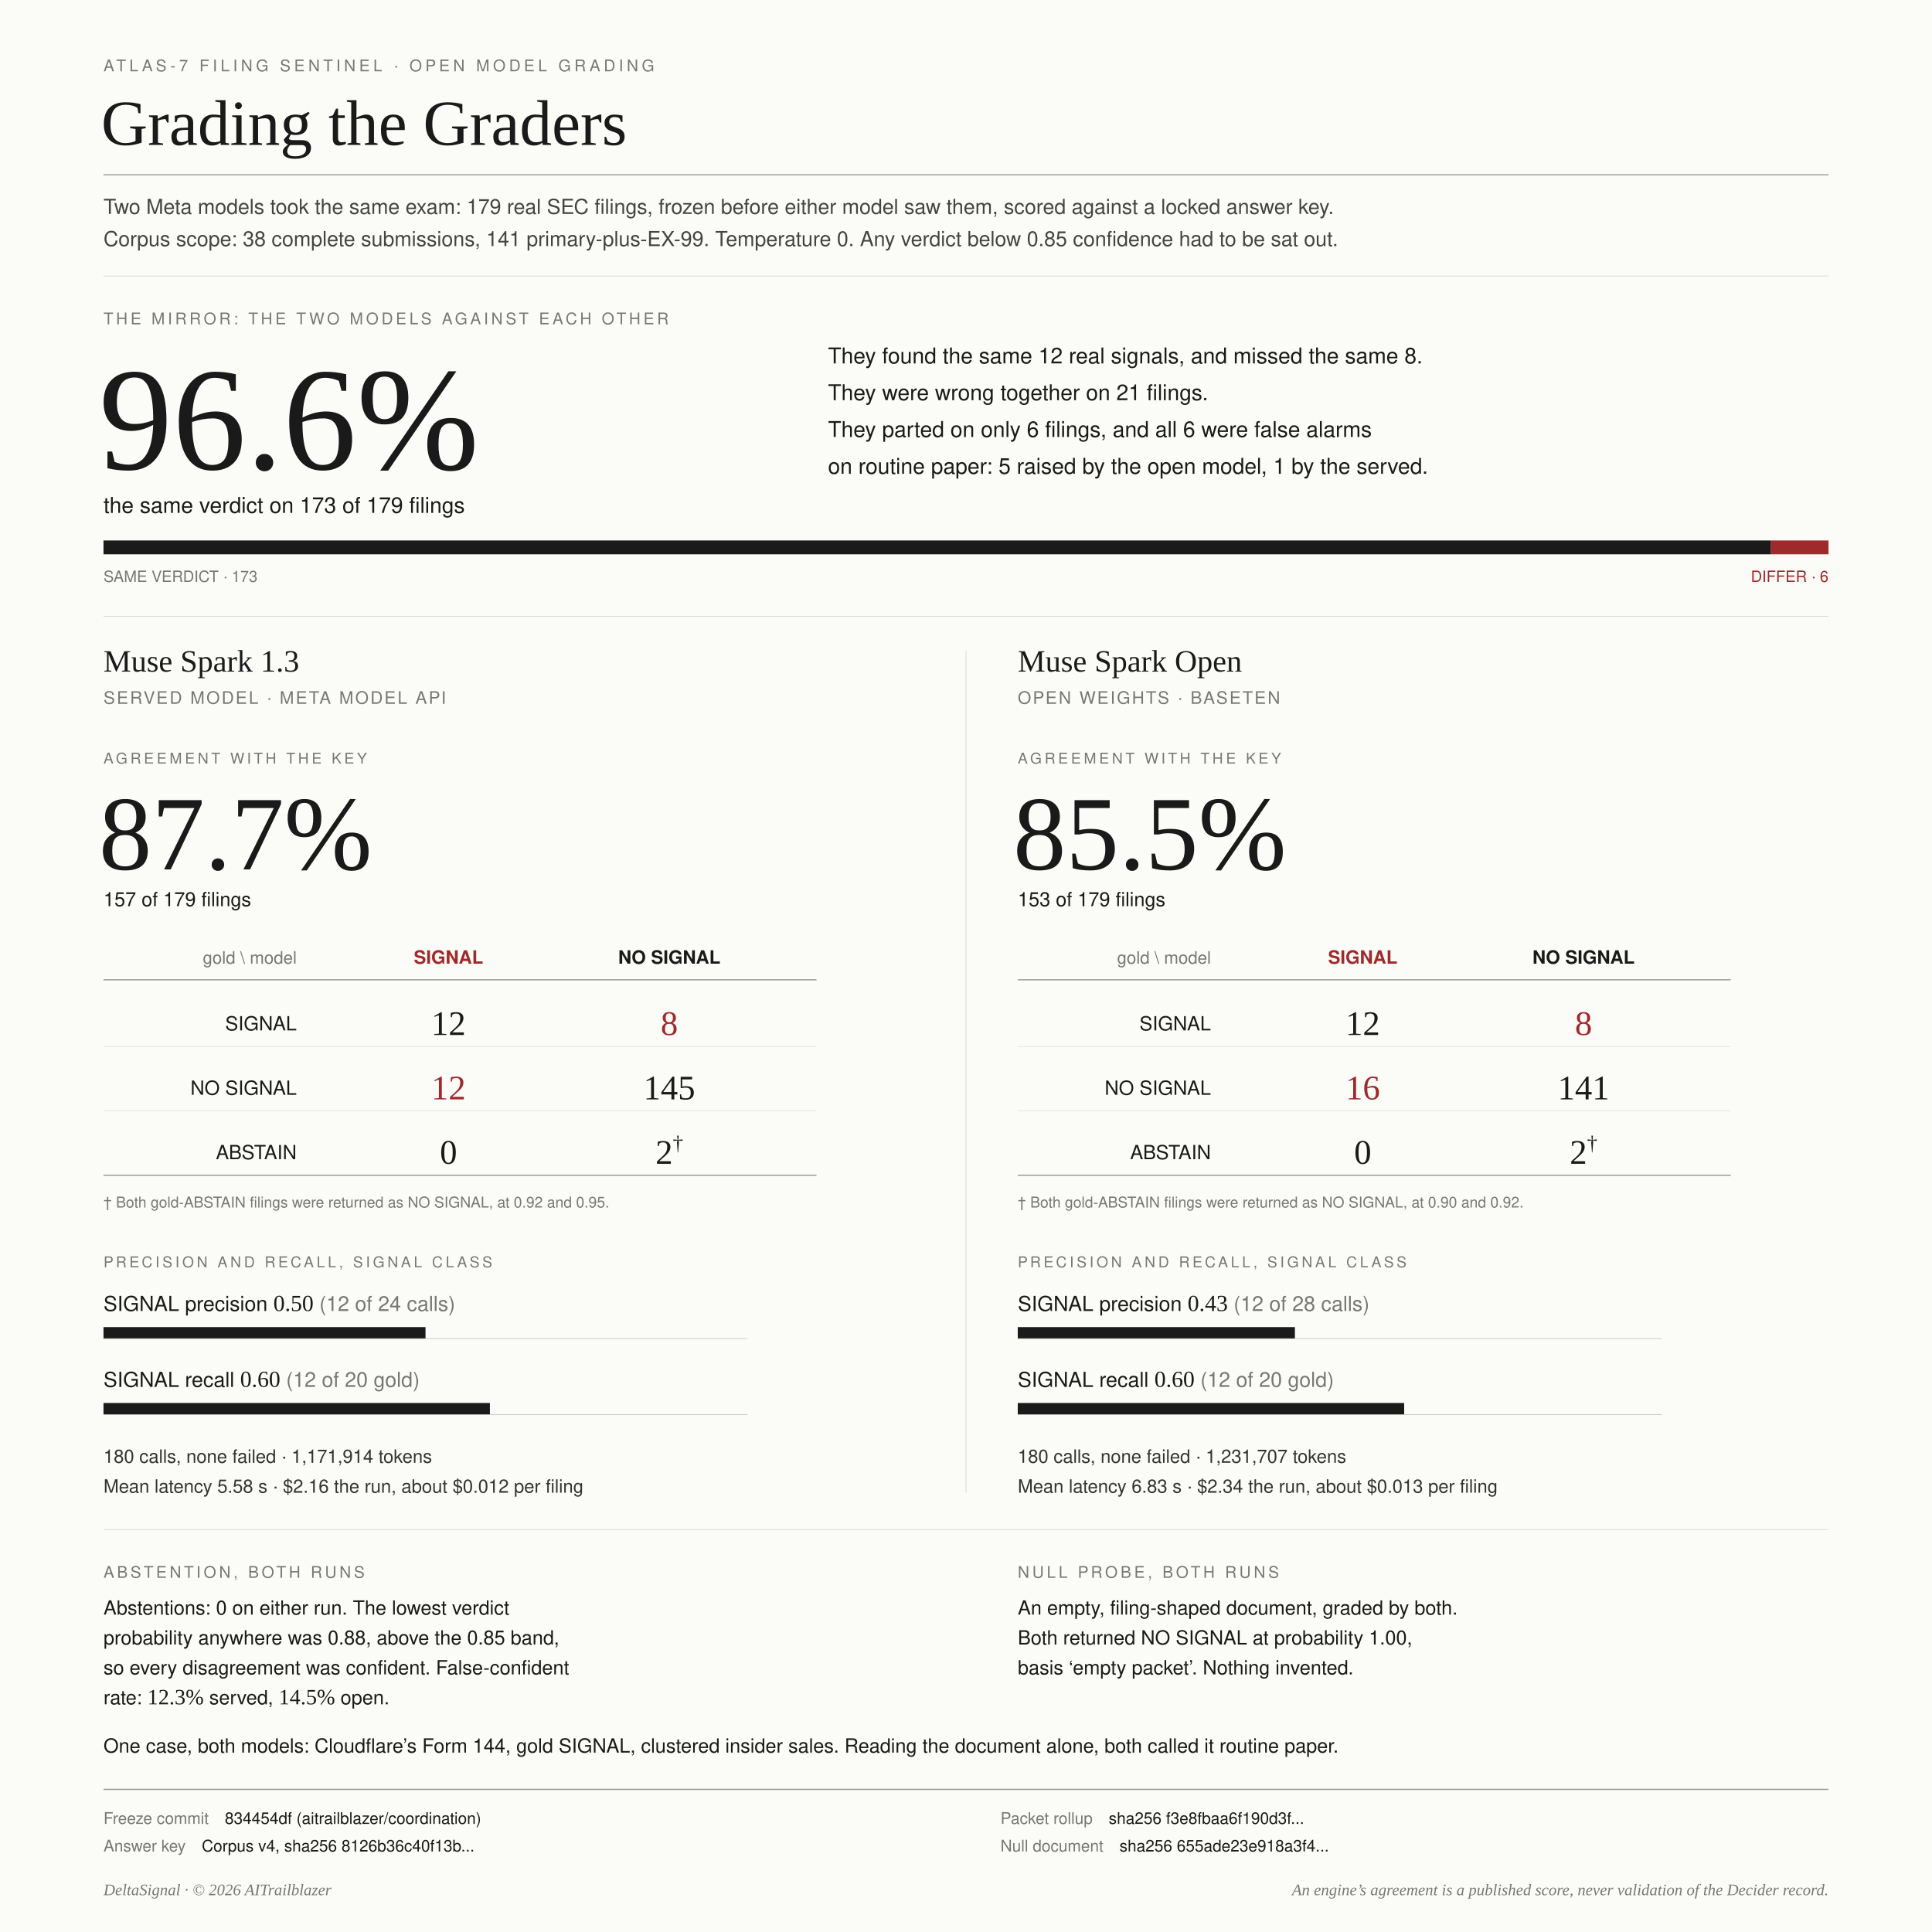
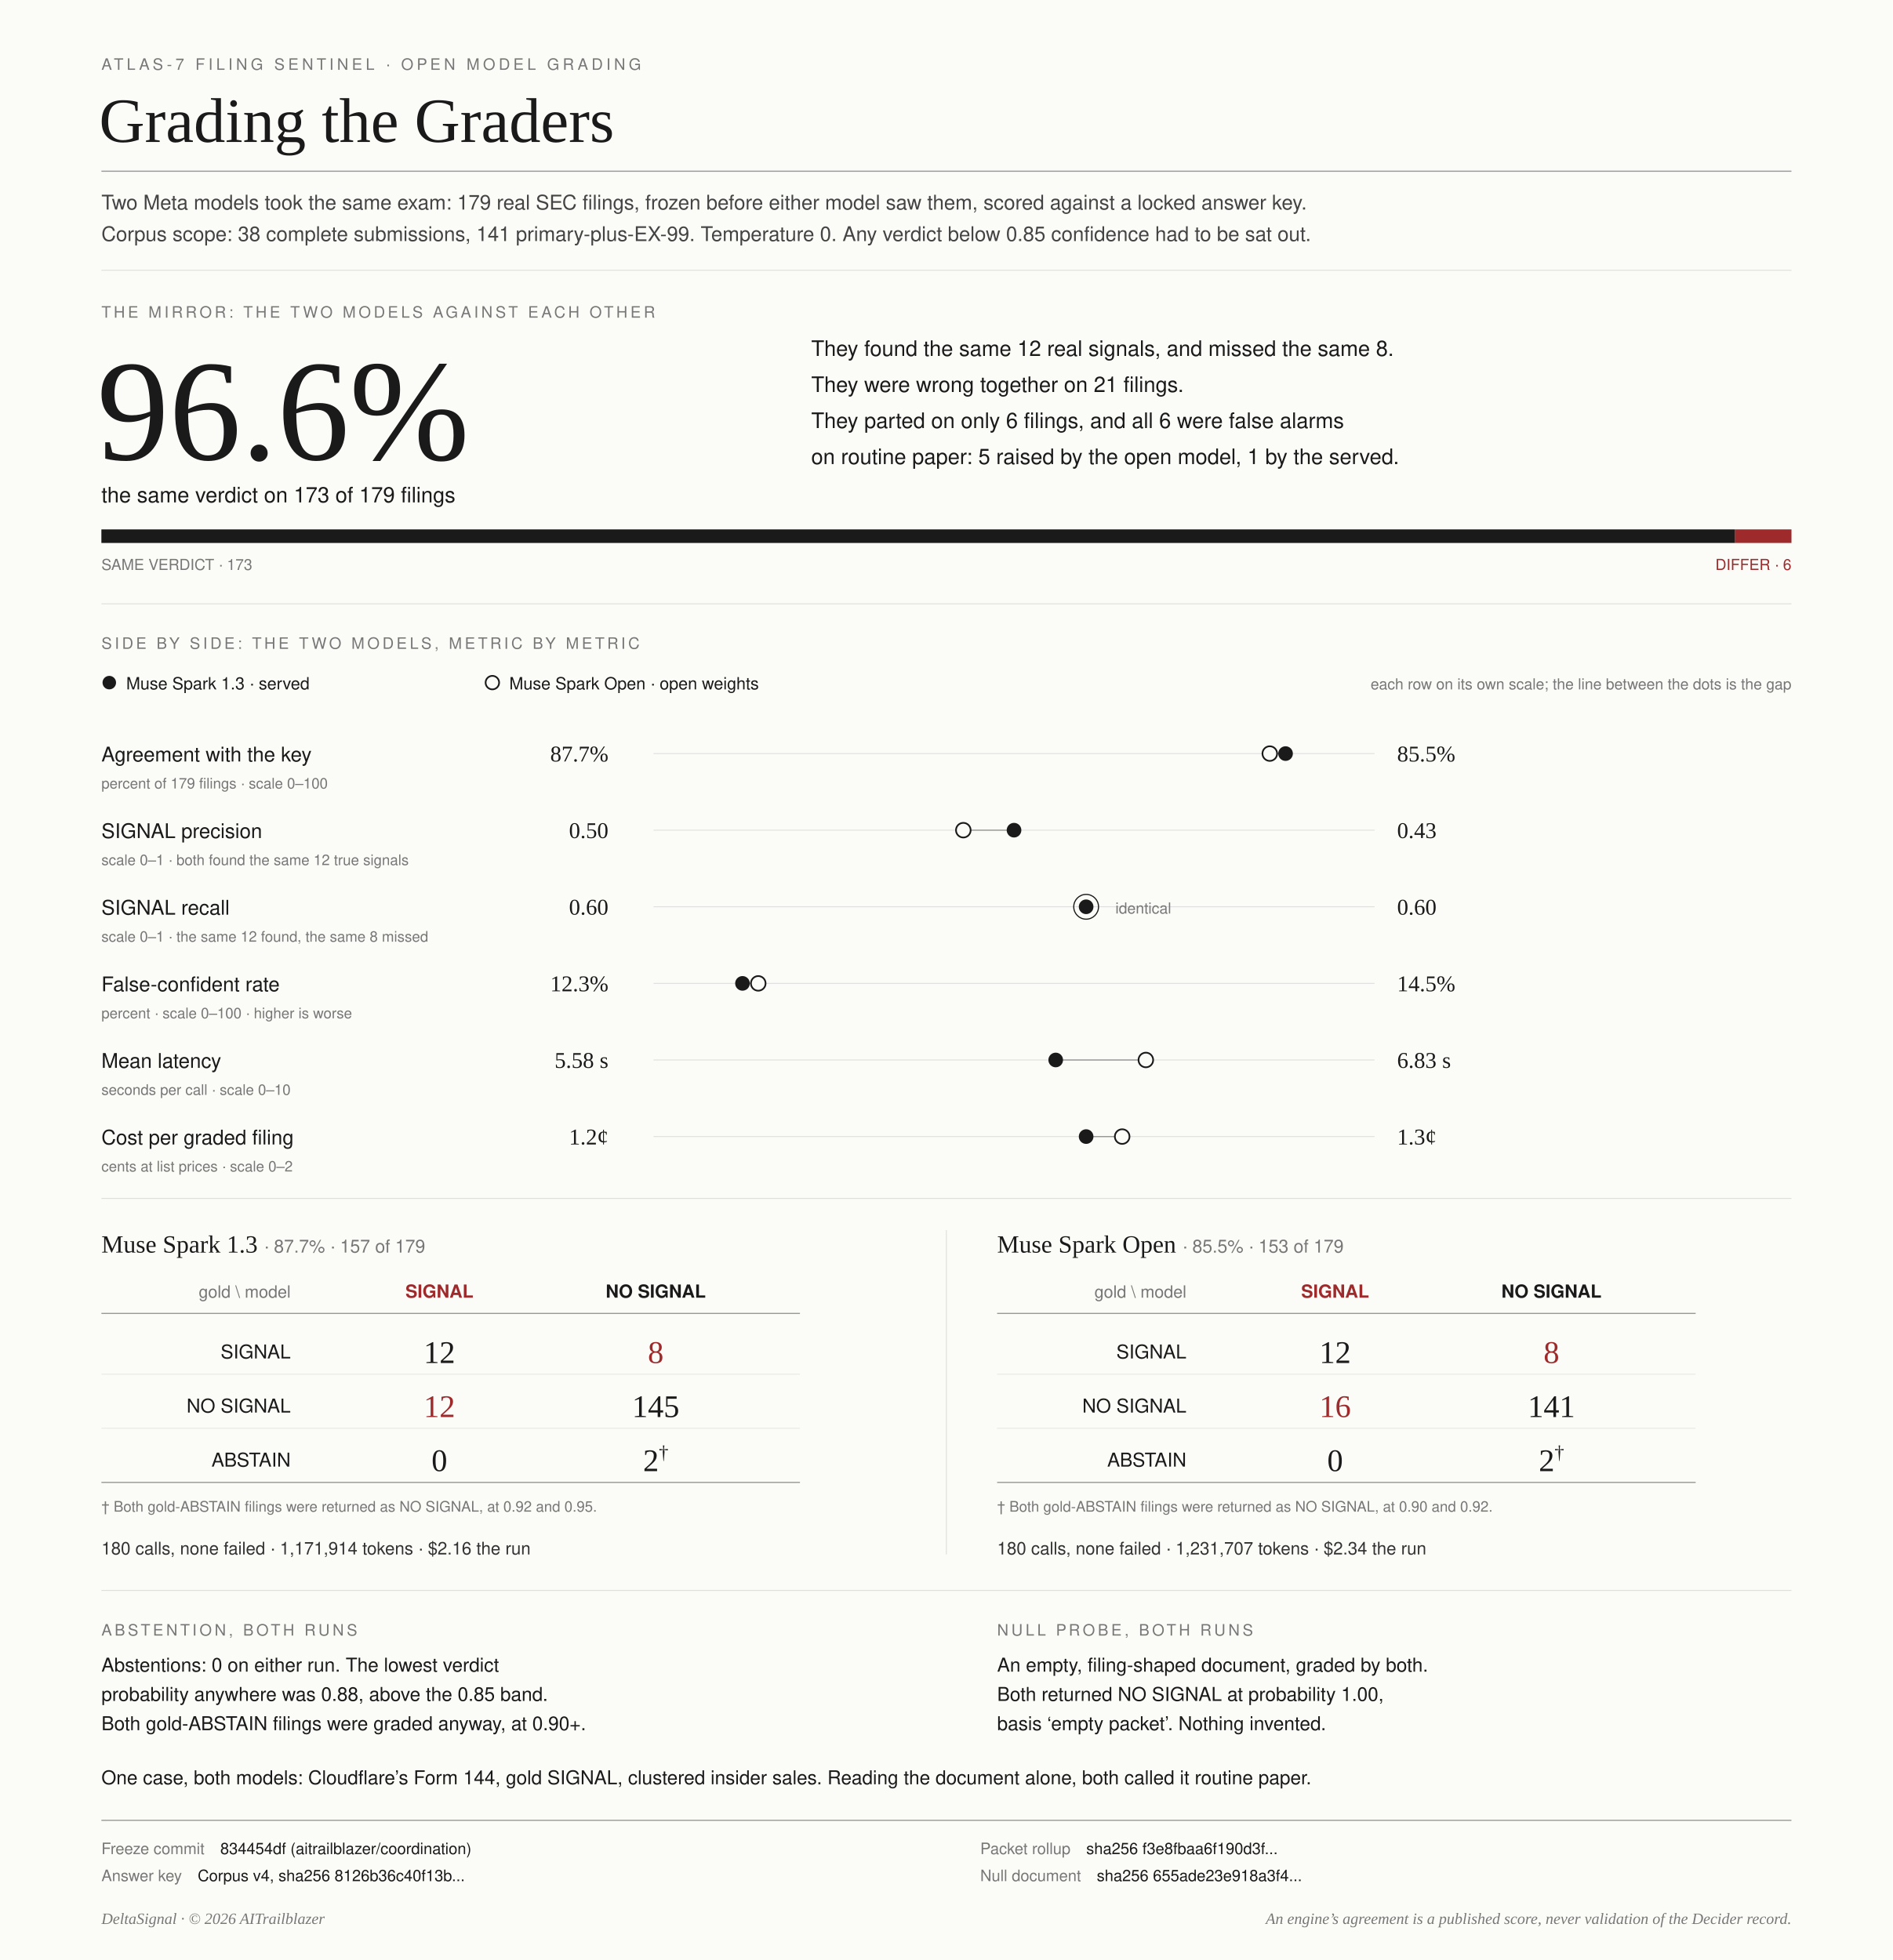
- <svg xmlns="http://www.w3.org/2000/svg" viewBox="0 0 1680 1680" width="1680" height="1680" role="img" aria-label="Grading the Graders: Muse Spark 1.3 and Muse Spark Open on 179 frozen SEC filings">
-   <rect x="0" y="0" width="1680" height="1680" fill="#FBFBF8" />
+ <svg xmlns="http://www.w3.org/2000/svg" viewBox="0 0 1680 1740" width="1680" height="1740" role="img" aria-label="Grading the Graders: Muse Spark 1.3 and Muse Spark Open compared on 179 frozen SEC filings">
+   <rect x="0" y="0" width="1680" height="1740" fill="#FBFBF8" />
  <text x="90" y="62" font-family="Helvetica, Arial, 'Liberation Sans', 'DejaVu Sans', sans-serif" font-size="14" letter-spacing="3" fill="#777777">ATLAS-7 FILING SENTINEL · OPEN MODEL GRADING</text>
  <text x="88" y="126" font-family="Georgia, 'Times New Roman', 'Liberation Serif', 'DejaVu Serif', serif" font-size="56" fill="#1A1A1A">Grading the Graders</text>
  <line x1="90" y1="152" x2="1590" y2="152" stroke="#999999" stroke-width="1" />
  <text x="90" y="186" font-family="Helvetica, Arial, 'Liberation Sans', 'DejaVu Sans', sans-serif" font-size="18" fill="#444444">Two Meta models took the same exam: 179 real SEC filings, frozen before either model saw them, scored against a locked answer key.</text>
  <text x="90" y="214" font-family="Helvetica, Arial, 'Liberation Sans', 'DejaVu Sans', sans-serif" font-size="18" fill="#444444">Corpus scope: 38 complete submissions, 141 primary-plus-EX-99. Temperature 0. Any verdict below 0.85 confidence had to be sat out.</text>
  <line x1="90" y1="240" x2="1590" y2="240" stroke="#CCCCCC" stroke-width="0.5" />
  <text x="90" y="282" font-family="Helvetica, Arial, 'Liberation Sans', 'DejaVu Sans', sans-serif" font-size="14" letter-spacing="2.5" fill="#777777">THE MIRROR: THE TWO MODELS AGAINST EACH OTHER</text>
  <text x="86" y="408" font-family="Georgia, 'Times New Roman', 'Liberation Serif', 'DejaVu Serif', serif" font-size="128" fill="#1A1A1A">96.6%</text>
  <text x="90" y="446" font-family="Helvetica, Arial, 'Liberation Sans', 'DejaVu Sans', sans-serif" font-size="19" fill="#1A1A1A">the same verdict on 173 of 179 filings</text>
  <text x="720" y="316" font-family="Helvetica, Arial, 'Liberation Sans', 'DejaVu Sans', sans-serif" font-size="19" fill="#1A1A1A">They found the same 12 real signals, and missed the same 8.</text>
  <text x="720" y="348" font-family="Helvetica, Arial, 'Liberation Sans', 'DejaVu Sans', sans-serif" font-size="19" fill="#1A1A1A">They were wrong together on 21 filings.</text>
  <text x="720" y="380" font-family="Helvetica, Arial, 'Liberation Sans', 'DejaVu Sans', sans-serif" font-size="19" fill="#1A1A1A">They parted on only 6 filings, and all 6 were false alarms</text>
  <text x="720" y="412" font-family="Helvetica, Arial, 'Liberation Sans', 'DejaVu Sans', sans-serif" font-size="19" fill="#1A1A1A">on routine paper: 5 raised by the open model, 1 by the served.</text>
  <rect x="90" y="470" width="1500" height="12" fill="#E7E4DC" />
  <rect x="90" y="470" width="1450" height="12" fill="#1A1A1A" />
  <rect x="1540" y="470" width="50" height="12" fill="#9E2A2B" />
  <text x="90" y="506" font-family="Helvetica, Arial, 'Liberation Sans', 'DejaVu Sans', sans-serif" font-size="13.5" fill="#777777">SAME VERDICT · 173</text>
  <text x="1590" y="506" text-anchor="end" font-family="Helvetica, Arial, 'Liberation Sans', 'DejaVu Sans', sans-serif" font-size="13.5" fill="#9E2A2B">DIFFER · 6</text>
  <line x1="90" y1="536" x2="1590" y2="536" stroke="#CCCCCC" stroke-width="0.5" />
-   <line x1="840" y1="566" x2="840" y2="1298" stroke="#CCCCCC" stroke-width="0.5" />
-   <text x="90" y="584" font-family="Georgia, 'Times New Roman', 'Liberation Serif', 'DejaVu Serif', serif" font-size="27" fill="#1A1A1A">Muse Spark 1.3</text>
-   <text x="90" y="612" font-family="Helvetica, Arial, 'Liberation Sans', 'DejaVu Sans', sans-serif" font-size="15" letter-spacing="1.5" fill="#777777">SERVED MODEL · META MODEL API</text>
-   <text x="90" y="664" font-family="Helvetica, Arial, 'Liberation Sans', 'DejaVu Sans', sans-serif" font-size="13" letter-spacing="2.5" fill="#777777">AGREEMENT WITH THE KEY</text>
-   <text x="86" y="756" font-family="Georgia, 'Times New Roman', 'Liberation Serif', 'DejaVu Serif', serif" font-size="92" fill="#1A1A1A">87.7%</text>
-   <text x="90" y="788" font-family="Helvetica, Arial, 'Liberation Sans', 'DejaVu Sans', sans-serif" font-size="17" fill="#1A1A1A">157 of 179 filings</text>
-   <text x="258" y="838" text-anchor="end" font-family="Helvetica, Arial, 'Liberation Sans', 'DejaVu Sans', sans-serif" font-size="15" fill="#777777">gold \ model</text>
-   <text x="390" y="838" text-anchor="middle" font-family="Helvetica, Arial, 'Liberation Sans', 'DejaVu Sans', sans-serif" font-size="16" font-weight="bold" fill="#9E2A2B">SIGNAL</text>
-   <text x="582" y="838" text-anchor="middle" font-family="Helvetica, Arial, 'Liberation Sans', 'DejaVu Sans', sans-serif" font-size="16" font-weight="bold" fill="#1A1A1A">NO SIGNAL</text>
-   <line x1="90" y1="852" x2="710" y2="852" stroke="#999999" stroke-width="1" />
-   <text x="258" y="896" text-anchor="end" font-family="Helvetica, Arial, 'Liberation Sans', 'DejaVu Sans', sans-serif" font-size="17" fill="#1A1A1A">SIGNAL</text>
-   <text x="390" y="900" text-anchor="middle" font-family="Georgia, 'Times New Roman', 'Liberation Serif', 'DejaVu Serif', serif" font-size="30" fill="#1A1A1A">12</text>
-   <text x="582" y="900" text-anchor="middle" font-family="Georgia, 'Times New Roman', 'Liberation Serif', 'DejaVu Serif', serif" font-size="30" fill="#9E2A2B">8</text>
-   <line x1="90" y1="910" x2="710" y2="910" stroke="#DDDDDD" stroke-width="0.5" />
-   <text x="258" y="952" text-anchor="end" font-family="Helvetica, Arial, 'Liberation Sans', 'DejaVu Sans', sans-serif" font-size="17" fill="#1A1A1A">NO SIGNAL</text>
-   <text x="390" y="956" text-anchor="middle" font-family="Georgia, 'Times New Roman', 'Liberation Serif', 'DejaVu Serif', serif" font-size="30" fill="#9E2A2B">12</text>
-   <text x="582" y="956" text-anchor="middle" font-family="Georgia, 'Times New Roman', 'Liberation Serif', 'DejaVu Serif', serif" font-size="30" fill="#1A1A1A">145</text>
-   <line x1="90" y1="966" x2="710" y2="966" stroke="#DDDDDD" stroke-width="0.5" />
-   <text x="258" y="1008" text-anchor="end" font-family="Helvetica, Arial, 'Liberation Sans', 'DejaVu Sans', sans-serif" font-size="17" fill="#1A1A1A">ABSTAIN</text>
-   <text x="390" y="1012" text-anchor="middle" font-family="Georgia, 'Times New Roman', 'Liberation Serif', 'DejaVu Serif', serif" font-size="30" fill="#1A1A1A">0</text>
-   <text x="582" y="1012" text-anchor="middle" font-family="Georgia, 'Times New Roman', 'Liberation Serif', 'DejaVu Serif', serif" font-size="30" fill="#1A1A1A">2<tspan font-size="18" dy="-12">†</tspan>
+   <text x="90" y="576" font-family="Helvetica, Arial, 'Liberation Sans', 'DejaVu Sans', sans-serif" font-size="14" letter-spacing="2.5" fill="#777777">SIDE BY SIDE: THE TWO MODELS, METRIC BY METRIC</text>
+   <circle cx="97" cy="606" r="6" fill="#1A1A1A" />
+   <text x="112" y="612" font-family="Helvetica, Arial, 'Liberation Sans', 'DejaVu Sans', sans-serif" font-size="15" fill="#1A1A1A">Muse Spark 1.3 · served</text>
+   <circle cx="437" cy="606" r="6" fill="#FBFBF8" stroke="#1A1A1A" stroke-width="1.5" />
+   <text x="452" y="612" font-family="Helvetica, Arial, 'Liberation Sans', 'DejaVu Sans', sans-serif" font-size="15" fill="#1A1A1A">Muse Spark Open · open weights</text>
+   <text x="1590" y="612" text-anchor="end" font-family="Helvetica, Arial, 'Liberation Sans', 'DejaVu Sans', sans-serif" font-size="13.5" fill="#777777">each row on its own scale; the line between the dots is the gap</text>
+   <text x="90" y="676" font-family="Helvetica, Arial, 'Liberation Sans', 'DejaVu Sans', sans-serif" font-size="18" fill="#1A1A1A">Agreement with the key</text>
+   <text x="90" y="700" font-family="Helvetica, Arial, 'Liberation Sans', 'DejaVu Sans', sans-serif" font-size="13" fill="#777777">percent of 179 filings · scale 0–100</text>
+   <text x="540" y="676" text-anchor="end" font-family="Georgia, 'Times New Roman', 'Liberation Serif', 'DejaVu Serif', serif" font-size="20" fill="#1A1A1A">87.7%</text>
+   <text x="1240" y="676" font-family="Georgia, 'Times New Roman', 'Liberation Serif', 'DejaVu Serif', serif" font-size="20" fill="#1A1A1A">85.5%</text>
+   <line x1="580" y1="669" x2="1220" y2="669" stroke="#DDDDDD" stroke-width="0.75" />
+   <line x1="1127" y1="669" x2="1141" y2="669" stroke="#999999" stroke-width="1" />
+   <circle cx="1141" cy="669" r="6.5" fill="#1A1A1A" />
+   <circle cx="1127" cy="669" r="6.5" fill="#FBFBF8" stroke="#1A1A1A" stroke-width="1.5" />
+   <text x="90" y="744" font-family="Helvetica, Arial, 'Liberation Sans', 'DejaVu Sans', sans-serif" font-size="18" fill="#1A1A1A">SIGNAL precision</text>
+   <text x="90" y="768" font-family="Helvetica, Arial, 'Liberation Sans', 'DejaVu Sans', sans-serif" font-size="13" fill="#777777">scale 0–1 · both found the same 12 true signals</text>
+   <text x="540" y="744" text-anchor="end" font-family="Georgia, 'Times New Roman', 'Liberation Serif', 'DejaVu Serif', serif" font-size="20" fill="#1A1A1A">0.50</text>
+   <text x="1240" y="744" font-family="Georgia, 'Times New Roman', 'Liberation Serif', 'DejaVu Serif', serif" font-size="20" fill="#1A1A1A">0.43</text>
+   <line x1="580" y1="737" x2="1220" y2="737" stroke="#DDDDDD" stroke-width="0.75" />
+   <line x1="855" y1="737" x2="900" y2="737" stroke="#999999" stroke-width="1" />
+   <circle cx="900" cy="737" r="6.5" fill="#1A1A1A" />
+   <circle cx="855" cy="737" r="6.5" fill="#FBFBF8" stroke="#1A1A1A" stroke-width="1.5" />
+   <text x="90" y="812" font-family="Helvetica, Arial, 'Liberation Sans', 'DejaVu Sans', sans-serif" font-size="18" fill="#1A1A1A">SIGNAL recall</text>
+   <text x="90" y="836" font-family="Helvetica, Arial, 'Liberation Sans', 'DejaVu Sans', sans-serif" font-size="13" fill="#777777">scale 0–1 · the same 12 found, the same 8 missed</text>
+   <text x="540" y="812" text-anchor="end" font-family="Georgia, 'Times New Roman', 'Liberation Serif', 'DejaVu Serif', serif" font-size="20" fill="#1A1A1A">0.60</text>
+   <text x="1240" y="812" font-family="Georgia, 'Times New Roman', 'Liberation Serif', 'DejaVu Serif', serif" font-size="20" fill="#1A1A1A">0.60</text>
+   <line x1="580" y1="805" x2="1220" y2="805" stroke="#DDDDDD" stroke-width="0.75" />
+   <circle cx="964" cy="805" r="11" fill="none" stroke="#1A1A1A" stroke-width="1" />
+   <circle cx="964" cy="805" r="6.5" fill="#1A1A1A" />
+   <text x="990" y="811" font-family="Helvetica, Arial, 'Liberation Sans', 'DejaVu Sans', sans-serif" font-size="13.5" fill="#777777">identical</text>
+   <text x="90" y="880" font-family="Helvetica, Arial, 'Liberation Sans', 'DejaVu Sans', sans-serif" font-size="18" fill="#1A1A1A">False-confident rate</text>
+   <text x="90" y="904" font-family="Helvetica, Arial, 'Liberation Sans', 'DejaVu Sans', sans-serif" font-size="13" fill="#777777">percent · scale 0–100 · higher is worse</text>
+   <text x="540" y="880" text-anchor="end" font-family="Georgia, 'Times New Roman', 'Liberation Serif', 'DejaVu Serif', serif" font-size="20" fill="#1A1A1A">12.3%</text>
+   <text x="1240" y="880" font-family="Georgia, 'Times New Roman', 'Liberation Serif', 'DejaVu Serif', serif" font-size="20" fill="#1A1A1A">14.5%</text>
+   <line x1="580" y1="873" x2="1220" y2="873" stroke="#DDDDDD" stroke-width="0.75" />
+   <line x1="659" y1="873" x2="673" y2="873" stroke="#999999" stroke-width="1" />
+   <circle cx="659" cy="873" r="6.5" fill="#1A1A1A" />
+   <circle cx="673" cy="873" r="6.5" fill="#FBFBF8" stroke="#1A1A1A" stroke-width="1.5" />
+   <text x="90" y="948" font-family="Helvetica, Arial, 'Liberation Sans', 'DejaVu Sans', sans-serif" font-size="18" fill="#1A1A1A">Mean latency</text>
+   <text x="90" y="972" font-family="Helvetica, Arial, 'Liberation Sans', 'DejaVu Sans', sans-serif" font-size="13" fill="#777777">seconds per call · scale 0–10</text>
+   <text x="540" y="948" text-anchor="end" font-family="Georgia, 'Times New Roman', 'Liberation Serif', 'DejaVu Serif', serif" font-size="20" fill="#1A1A1A">5.58 s</text>
+   <text x="1240" y="948" font-family="Georgia, 'Times New Roman', 'Liberation Serif', 'DejaVu Serif', serif" font-size="20" fill="#1A1A1A">6.83 s</text>
+   <line x1="580" y1="941" x2="1220" y2="941" stroke="#DDDDDD" stroke-width="0.75" />
+   <line x1="937" y1="941" x2="1017" y2="941" stroke="#999999" stroke-width="1" />
+   <circle cx="937" cy="941" r="6.5" fill="#1A1A1A" />
+   <circle cx="1017" cy="941" r="6.5" fill="#FBFBF8" stroke="#1A1A1A" stroke-width="1.5" />
+   <text x="90" y="1016" font-family="Helvetica, Arial, 'Liberation Sans', 'DejaVu Sans', sans-serif" font-size="18" fill="#1A1A1A">Cost per graded filing</text>
+   <text x="90" y="1040" font-family="Helvetica, Arial, 'Liberation Sans', 'DejaVu Sans', sans-serif" font-size="13" fill="#777777">cents at list prices · scale 0–2</text>
+   <text x="540" y="1016" text-anchor="end" font-family="Georgia, 'Times New Roman', 'Liberation Serif', 'DejaVu Serif', serif" font-size="20" fill="#1A1A1A">1.2¢</text>
+   <text x="1240" y="1016" font-family="Georgia, 'Times New Roman', 'Liberation Serif', 'DejaVu Serif', serif" font-size="20" fill="#1A1A1A">1.3¢</text>
+   <line x1="580" y1="1009" x2="1220" y2="1009" stroke="#DDDDDD" stroke-width="0.75" />
+   <line x1="964" y1="1009" x2="996" y2="1009" stroke="#999999" stroke-width="1" />
+   <circle cx="964" cy="1009" r="6.5" fill="#1A1A1A" />
+   <circle cx="996" cy="1009" r="6.5" fill="#FBFBF8" stroke="#1A1A1A" stroke-width="1.5" />
+   <line x1="90" y1="1064" x2="1590" y2="1064" stroke="#CCCCCC" stroke-width="0.5" />
+   <line x1="840" y1="1092" x2="840" y2="1380" stroke="#CCCCCC" stroke-width="0.5" />
+   <text x="90" y="1112" font-family="Georgia, 'Times New Roman', 'Liberation Serif', 'DejaVu Serif', serif" font-size="22" fill="#1A1A1A">Muse Spark 1.3 <tspan font-family="Helvetica, Arial, 'Liberation Sans', 'DejaVu Sans', sans-serif" font-size="16" fill="#777777">· 87.7% · 157 of 179</tspan>
  </text>
-   <line x1="90" y1="1022" x2="710" y2="1022" stroke="#999999" stroke-width="1" />
-   <text x="90" y="1050" font-family="Helvetica, Arial, 'Liberation Sans', 'DejaVu Sans', sans-serif" font-size="13" fill="#777777">† Both gold-ABSTAIN filings were returned as NO SIGNAL, at 0.92 and 0.95.</text>
-   <text x="90" y="1102" font-family="Helvetica, Arial, 'Liberation Sans', 'DejaVu Sans', sans-serif" font-size="13" letter-spacing="2.5" fill="#777777">PRECISION AND RECALL, SIGNAL CLASS</text>
-   <text x="90" y="1140" font-family="Helvetica, Arial, 'Liberation Sans', 'DejaVu Sans', sans-serif" font-size="18" fill="#1A1A1A">SIGNAL precision <tspan font-family="Georgia, 'Times New Roman', 'Liberation Serif', 'DejaVu Serif', serif" font-size="20">0.50</tspan>
-     <tspan fill="#777777">(12 of 24 calls)</tspan>
+   <text x="258" y="1152" text-anchor="end" font-family="Helvetica, Arial, 'Liberation Sans', 'DejaVu Sans', sans-serif" font-size="15" fill="#777777">gold \ model</text>
+   <text x="390" y="1152" text-anchor="middle" font-family="Helvetica, Arial, 'Liberation Sans', 'DejaVu Sans', sans-serif" font-size="16" font-weight="bold" fill="#9E2A2B">SIGNAL</text>
+   <text x="582" y="1152" text-anchor="middle" font-family="Helvetica, Arial, 'Liberation Sans', 'DejaVu Sans', sans-serif" font-size="16" font-weight="bold" fill="#1A1A1A">NO SIGNAL</text>
+   <line x1="90" y1="1166" x2="710" y2="1166" stroke="#999999" stroke-width="1" />
+   <text x="258" y="1206" text-anchor="end" font-family="Helvetica, Arial, 'Liberation Sans', 'DejaVu Sans', sans-serif" font-size="17" fill="#1A1A1A">SIGNAL</text>
+   <text x="390" y="1210" text-anchor="middle" font-family="Georgia, 'Times New Roman', 'Liberation Serif', 'DejaVu Serif', serif" font-size="28" fill="#1A1A1A">12</text>
+   <text x="582" y="1210" text-anchor="middle" font-family="Georgia, 'Times New Roman', 'Liberation Serif', 'DejaVu Serif', serif" font-size="28" fill="#9E2A2B">8</text>
+   <line x1="90" y1="1220" x2="710" y2="1220" stroke="#DDDDDD" stroke-width="0.5" />
+   <text x="258" y="1254" text-anchor="end" font-family="Helvetica, Arial, 'Liberation Sans', 'DejaVu Sans', sans-serif" font-size="17" fill="#1A1A1A">NO SIGNAL</text>
+   <text x="390" y="1258" text-anchor="middle" font-family="Georgia, 'Times New Roman', 'Liberation Serif', 'DejaVu Serif', serif" font-size="28" fill="#9E2A2B">12</text>
+   <text x="582" y="1258" text-anchor="middle" font-family="Georgia, 'Times New Roman', 'Liberation Serif', 'DejaVu Serif', serif" font-size="28" fill="#1A1A1A">145</text>
+   <line x1="90" y1="1268" x2="710" y2="1268" stroke="#DDDDDD" stroke-width="0.5" />
+   <text x="258" y="1302" text-anchor="end" font-family="Helvetica, Arial, 'Liberation Sans', 'DejaVu Sans', sans-serif" font-size="17" fill="#1A1A1A">ABSTAIN</text>
+   <text x="390" y="1306" text-anchor="middle" font-family="Georgia, 'Times New Roman', 'Liberation Serif', 'DejaVu Serif', serif" font-size="28" fill="#1A1A1A">0</text>
+   <text x="582" y="1306" text-anchor="middle" font-family="Georgia, 'Times New Roman', 'Liberation Serif', 'DejaVu Serif', serif" font-size="28" fill="#1A1A1A">2<tspan font-size="17" dy="-11">†</tspan>
  </text>
-   <rect x="90" y="1154" width="280" height="10" fill="#1A1A1A" />
-   <line x1="90" y1="1164" x2="650" y2="1164" stroke="#BBBBBB" stroke-width="0.5" />
-   <text x="90" y="1206" font-family="Helvetica, Arial, 'Liberation Sans', 'DejaVu Sans', sans-serif" font-size="18" fill="#1A1A1A">SIGNAL recall <tspan font-family="Georgia, 'Times New Roman', 'Liberation Serif', 'DejaVu Serif', serif" font-size="20">0.60</tspan>
-     <tspan fill="#777777">(12 of 20 gold)</tspan>
+   <line x1="90" y1="1316" x2="710" y2="1316" stroke="#999999" stroke-width="1" />
+   <text x="90" y="1342" font-family="Helvetica, Arial, 'Liberation Sans', 'DejaVu Sans', sans-serif" font-size="13" fill="#777777">† Both gold-ABSTAIN filings were returned as NO SIGNAL, at 0.92 and 0.95.</text>
+   <text x="90" y="1380" font-family="Helvetica, Arial, 'Liberation Sans', 'DejaVu Sans', sans-serif" font-size="15.5" fill="#333333">180 calls, none failed · 1,171,914 tokens · $2.16 the run</text>
+   <text x="885" y="1112" font-family="Georgia, 'Times New Roman', 'Liberation Serif', 'DejaVu Serif', serif" font-size="22" fill="#1A1A1A">Muse Spark Open <tspan font-family="Helvetica, Arial, 'Liberation Sans', 'DejaVu Sans', sans-serif" font-size="16" fill="#777777">· 85.5% · 153 of 179</tspan>
  </text>
-   <rect x="90" y="1220" width="336" height="10" fill="#1A1A1A" />
-   <line x1="90" y1="1230" x2="650" y2="1230" stroke="#BBBBBB" stroke-width="0.5" />
-   <text x="90" y="1272" font-family="Helvetica, Arial, 'Liberation Sans', 'DejaVu Sans', sans-serif" font-size="16" fill="#333333">180 calls, none failed · 1,171,914 tokens</text>
-   <text x="90" y="1298" font-family="Helvetica, Arial, 'Liberation Sans', 'DejaVu Sans', sans-serif" font-size="16" fill="#333333">Mean latency 5.58 s · $2.16 the run, about $0.012 per filing</text>
-   <text x="885" y="584" font-family="Georgia, 'Times New Roman', 'Liberation Serif', 'DejaVu Serif', serif" font-size="27" fill="#1A1A1A">Muse Spark Open</text>
-   <text x="885" y="612" font-family="Helvetica, Arial, 'Liberation Sans', 'DejaVu Sans', sans-serif" font-size="15" letter-spacing="1.5" fill="#777777">OPEN WEIGHTS · BASETEN</text>
-   <text x="885" y="664" font-family="Helvetica, Arial, 'Liberation Sans', 'DejaVu Sans', sans-serif" font-size="13" letter-spacing="2.5" fill="#777777">AGREEMENT WITH THE KEY</text>
-   <text x="881" y="756" font-family="Georgia, 'Times New Roman', 'Liberation Serif', 'DejaVu Serif', serif" font-size="92" fill="#1A1A1A">85.5%</text>
-   <text x="885" y="788" font-family="Helvetica, Arial, 'Liberation Sans', 'DejaVu Sans', sans-serif" font-size="17" fill="#1A1A1A">153 of 179 filings</text>
-   <text x="1053" y="838" text-anchor="end" font-family="Helvetica, Arial, 'Liberation Sans', 'DejaVu Sans', sans-serif" font-size="15" fill="#777777">gold \ model</text>
-   <text x="1185" y="838" text-anchor="middle" font-family="Helvetica, Arial, 'Liberation Sans', 'DejaVu Sans', sans-serif" font-size="16" font-weight="bold" fill="#9E2A2B">SIGNAL</text>
-   <text x="1377" y="838" text-anchor="middle" font-family="Helvetica, Arial, 'Liberation Sans', 'DejaVu Sans', sans-serif" font-size="16" font-weight="bold" fill="#1A1A1A">NO SIGNAL</text>
-   <line x1="885" y1="852" x2="1505" y2="852" stroke="#999999" stroke-width="1" />
-   <text x="1053" y="896" text-anchor="end" font-family="Helvetica, Arial, 'Liberation Sans', 'DejaVu Sans', sans-serif" font-size="17" fill="#1A1A1A">SIGNAL</text>
-   <text x="1185" y="900" text-anchor="middle" font-family="Georgia, 'Times New Roman', 'Liberation Serif', 'DejaVu Serif', serif" font-size="30" fill="#1A1A1A">12</text>
-   <text x="1377" y="900" text-anchor="middle" font-family="Georgia, 'Times New Roman', 'Liberation Serif', 'DejaVu Serif', serif" font-size="30" fill="#9E2A2B">8</text>
-   <line x1="885" y1="910" x2="1505" y2="910" stroke="#DDDDDD" stroke-width="0.5" />
-   <text x="1053" y="952" text-anchor="end" font-family="Helvetica, Arial, 'Liberation Sans', 'DejaVu Sans', sans-serif" font-size="17" fill="#1A1A1A">NO SIGNAL</text>
-   <text x="1185" y="956" text-anchor="middle" font-family="Georgia, 'Times New Roman', 'Liberation Serif', 'DejaVu Serif', serif" font-size="30" fill="#9E2A2B">16</text>
-   <text x="1377" y="956" text-anchor="middle" font-family="Georgia, 'Times New Roman', 'Liberation Serif', 'DejaVu Serif', serif" font-size="30" fill="#1A1A1A">141</text>
-   <line x1="885" y1="966" x2="1505" y2="966" stroke="#DDDDDD" stroke-width="0.5" />
-   <text x="1053" y="1008" text-anchor="end" font-family="Helvetica, Arial, 'Liberation Sans', 'DejaVu Sans', sans-serif" font-size="17" fill="#1A1A1A">ABSTAIN</text>
-   <text x="1185" y="1012" text-anchor="middle" font-family="Georgia, 'Times New Roman', 'Liberation Serif', 'DejaVu Serif', serif" font-size="30" fill="#1A1A1A">0</text>
-   <text x="1377" y="1012" text-anchor="middle" font-family="Georgia, 'Times New Roman', 'Liberation Serif', 'DejaVu Serif', serif" font-size="30" fill="#1A1A1A">2<tspan font-size="18" dy="-12">†</tspan>
+   <text x="1053" y="1152" text-anchor="end" font-family="Helvetica, Arial, 'Liberation Sans', 'DejaVu Sans', sans-serif" font-size="15" fill="#777777">gold \ model</text>
+   <text x="1185" y="1152" text-anchor="middle" font-family="Helvetica, Arial, 'Liberation Sans', 'DejaVu Sans', sans-serif" font-size="16" font-weight="bold" fill="#9E2A2B">SIGNAL</text>
+   <text x="1377" y="1152" text-anchor="middle" font-family="Helvetica, Arial, 'Liberation Sans', 'DejaVu Sans', sans-serif" font-size="16" font-weight="bold" fill="#1A1A1A">NO SIGNAL</text>
+   <line x1="885" y1="1166" x2="1505" y2="1166" stroke="#999999" stroke-width="1" />
+   <text x="1053" y="1206" text-anchor="end" font-family="Helvetica, Arial, 'Liberation Sans', 'DejaVu Sans', sans-serif" font-size="17" fill="#1A1A1A">SIGNAL</text>
+   <text x="1185" y="1210" text-anchor="middle" font-family="Georgia, 'Times New Roman', 'Liberation Serif', 'DejaVu Serif', serif" font-size="28" fill="#1A1A1A">12</text>
+   <text x="1377" y="1210" text-anchor="middle" font-family="Georgia, 'Times New Roman', 'Liberation Serif', 'DejaVu Serif', serif" font-size="28" fill="#9E2A2B">8</text>
+   <line x1="885" y1="1220" x2="1505" y2="1220" stroke="#DDDDDD" stroke-width="0.5" />
+   <text x="1053" y="1254" text-anchor="end" font-family="Helvetica, Arial, 'Liberation Sans', 'DejaVu Sans', sans-serif" font-size="17" fill="#1A1A1A">NO SIGNAL</text>
+   <text x="1185" y="1258" text-anchor="middle" font-family="Georgia, 'Times New Roman', 'Liberation Serif', 'DejaVu Serif', serif" font-size="28" fill="#9E2A2B">16</text>
+   <text x="1377" y="1258" text-anchor="middle" font-family="Georgia, 'Times New Roman', 'Liberation Serif', 'DejaVu Serif', serif" font-size="28" fill="#1A1A1A">141</text>
+   <line x1="885" y1="1268" x2="1505" y2="1268" stroke="#DDDDDD" stroke-width="0.5" />
+   <text x="1053" y="1302" text-anchor="end" font-family="Helvetica, Arial, 'Liberation Sans', 'DejaVu Sans', sans-serif" font-size="17" fill="#1A1A1A">ABSTAIN</text>
+   <text x="1185" y="1306" text-anchor="middle" font-family="Georgia, 'Times New Roman', 'Liberation Serif', 'DejaVu Serif', serif" font-size="28" fill="#1A1A1A">0</text>
+   <text x="1377" y="1306" text-anchor="middle" font-family="Georgia, 'Times New Roman', 'Liberation Serif', 'DejaVu Serif', serif" font-size="28" fill="#1A1A1A">2<tspan font-size="17" dy="-11">†</tspan>
  </text>
-   <line x1="885" y1="1022" x2="1505" y2="1022" stroke="#999999" stroke-width="1" />
-   <text x="885" y="1050" font-family="Helvetica, Arial, 'Liberation Sans', 'DejaVu Sans', sans-serif" font-size="13" fill="#777777">† Both gold-ABSTAIN filings were returned as NO SIGNAL, at 0.90 and 0.92.</text>
-   <text x="885" y="1102" font-family="Helvetica, Arial, 'Liberation Sans', 'DejaVu Sans', sans-serif" font-size="13" letter-spacing="2.5" fill="#777777">PRECISION AND RECALL, SIGNAL CLASS</text>
-   <text x="885" y="1140" font-family="Helvetica, Arial, 'Liberation Sans', 'DejaVu Sans', sans-serif" font-size="18" fill="#1A1A1A">SIGNAL precision <tspan font-family="Georgia, 'Times New Roman', 'Liberation Serif', 'DejaVu Serif', serif" font-size="20">0.43</tspan>
-     <tspan fill="#777777">(12 of 28 calls)</tspan>
-   </text>
-   <rect x="885" y="1154" width="241" height="10" fill="#1A1A1A" />
-   <line x1="885" y1="1164" x2="1445" y2="1164" stroke="#BBBBBB" stroke-width="0.5" />
-   <text x="885" y="1206" font-family="Helvetica, Arial, 'Liberation Sans', 'DejaVu Sans', sans-serif" font-size="18" fill="#1A1A1A">SIGNAL recall <tspan font-family="Georgia, 'Times New Roman', 'Liberation Serif', 'DejaVu Serif', serif" font-size="20">0.60</tspan>
-     <tspan fill="#777777">(12 of 20 gold)</tspan>
-   </text>
-   <rect x="885" y="1220" width="336" height="10" fill="#1A1A1A" />
-   <line x1="885" y1="1230" x2="1445" y2="1230" stroke="#BBBBBB" stroke-width="0.5" />
-   <text x="885" y="1272" font-family="Helvetica, Arial, 'Liberation Sans', 'DejaVu Sans', sans-serif" font-size="16" fill="#333333">180 calls, none failed · 1,231,707 tokens</text>
-   <text x="885" y="1298" font-family="Helvetica, Arial, 'Liberation Sans', 'DejaVu Sans', sans-serif" font-size="16" fill="#333333">Mean latency 6.83 s · $2.34 the run, about $0.013 per filing</text>
-   <line x1="90" y1="1330" x2="1590" y2="1330" stroke="#CCCCCC" stroke-width="0.5" />
-   <text x="90" y="1372" font-family="Helvetica, Arial, 'Liberation Sans', 'DejaVu Sans', sans-serif" font-size="14" letter-spacing="2.5" fill="#777777">ABSTENTION, BOTH RUNS</text>
-   <text x="90" y="1404" font-family="Helvetica, Arial, 'Liberation Sans', 'DejaVu Sans', sans-serif" font-size="17" fill="#1A1A1A">Abstentions: 0 on either run. The lowest verdict</text>
-   <text x="90" y="1430" font-family="Helvetica, Arial, 'Liberation Sans', 'DejaVu Sans', sans-serif" font-size="17" fill="#1A1A1A">probability anywhere was 0.88, above the 0.85 band,</text>
-   <text x="90" y="1456" font-family="Helvetica, Arial, 'Liberation Sans', 'DejaVu Sans', sans-serif" font-size="17" fill="#1A1A1A">so every disagreement was confident. False-confident</text>
-   <text x="90" y="1482" font-family="Helvetica, Arial, 'Liberation Sans', 'DejaVu Sans', sans-serif" font-size="17" fill="#1A1A1A">rate: <tspan font-family="Georgia, 'Times New Roman', 'Liberation Serif', 'DejaVu Serif', serif" font-size="19">12.3%</tspan> served, <tspan font-family="Georgia, 'Times New Roman', 'Liberation Serif', 'DejaVu Serif', serif" font-size="19">14.5%</tspan> open.</text>
-   <text x="885" y="1372" font-family="Helvetica, Arial, 'Liberation Sans', 'DejaVu Sans', sans-serif" font-size="14" letter-spacing="2.5" fill="#777777">NULL PROBE, BOTH RUNS</text>
-   <text x="885" y="1404" font-family="Helvetica, Arial, 'Liberation Sans', 'DejaVu Sans', sans-serif" font-size="17" fill="#1A1A1A">An empty, filing-shaped document, graded by both.</text>
-   <text x="885" y="1430" font-family="Helvetica, Arial, 'Liberation Sans', 'DejaVu Sans', sans-serif" font-size="17" fill="#1A1A1A">Both returned NO SIGNAL at probability 1.00,</text>
-   <text x="885" y="1456" font-family="Helvetica, Arial, 'Liberation Sans', 'DejaVu Sans', sans-serif" font-size="17" fill="#1A1A1A">basis ‘empty packet’. Nothing invented.</text>
-   <text x="90" y="1524" font-family="Helvetica, Arial, 'Liberation Sans', 'DejaVu Sans', sans-serif" font-size="17" fill="#1A1A1A">One case, both models: Cloudflare’s Form 144, gold SIGNAL, clustered insider sales. Reading the document alone, both called it routine paper.</text>
-   <line x1="90" y1="1556" x2="1590" y2="1556" stroke="#999999" stroke-width="1" />
-   <text x="90" y="1586" font-family="Helvetica, Arial, 'Liberation Sans', 'DejaVu Sans', sans-serif" font-size="14" fill="#1A1A1A">
+   <line x1="885" y1="1316" x2="1505" y2="1316" stroke="#999999" stroke-width="1" />
+   <text x="885" y="1342" font-family="Helvetica, Arial, 'Liberation Sans', 'DejaVu Sans', sans-serif" font-size="13" fill="#777777">† Both gold-ABSTAIN filings were returned as NO SIGNAL, at 0.90 and 0.92.</text>
+   <text x="885" y="1380" font-family="Helvetica, Arial, 'Liberation Sans', 'DejaVu Sans', sans-serif" font-size="15.5" fill="#333333">180 calls, none failed · 1,231,707 tokens · $2.34 the run</text>
+   <line x1="90" y1="1412" x2="1590" y2="1412" stroke="#CCCCCC" stroke-width="0.5" />
+   <text x="90" y="1452" font-family="Helvetica, Arial, 'Liberation Sans', 'DejaVu Sans', sans-serif" font-size="14" letter-spacing="2.5" fill="#777777">ABSTENTION, BOTH RUNS</text>
+   <text x="90" y="1484" font-family="Helvetica, Arial, 'Liberation Sans', 'DejaVu Sans', sans-serif" font-size="17" fill="#1A1A1A">Abstentions: 0 on either run. The lowest verdict</text>
+   <text x="90" y="1510" font-family="Helvetica, Arial, 'Liberation Sans', 'DejaVu Sans', sans-serif" font-size="17" fill="#1A1A1A">probability anywhere was 0.88, above the 0.85 band.</text>
+   <text x="90" y="1536" font-family="Helvetica, Arial, 'Liberation Sans', 'DejaVu Sans', sans-serif" font-size="17" fill="#1A1A1A">Both gold-ABSTAIN filings were graded anyway, at 0.90+.</text>
+   <text x="885" y="1452" font-family="Helvetica, Arial, 'Liberation Sans', 'DejaVu Sans', sans-serif" font-size="14" letter-spacing="2.5" fill="#777777">NULL PROBE, BOTH RUNS</text>
+   <text x="885" y="1484" font-family="Helvetica, Arial, 'Liberation Sans', 'DejaVu Sans', sans-serif" font-size="17" fill="#1A1A1A">An empty, filing-shaped document, graded by both.</text>
+   <text x="885" y="1510" font-family="Helvetica, Arial, 'Liberation Sans', 'DejaVu Sans', sans-serif" font-size="17" fill="#1A1A1A">Both returned NO SIGNAL at probability 1.00,</text>
+   <text x="885" y="1536" font-family="Helvetica, Arial, 'Liberation Sans', 'DejaVu Sans', sans-serif" font-size="17" fill="#1A1A1A">basis ‘empty packet’. Nothing invented.</text>
+   <text x="90" y="1584" font-family="Helvetica, Arial, 'Liberation Sans', 'DejaVu Sans', sans-serif" font-size="17" fill="#1A1A1A">One case, both models: Cloudflare’s Form 144, gold SIGNAL, clustered insider sales. Reading the document alone, both called it routine paper.</text>
+   <line x1="90" y1="1616" x2="1590" y2="1616" stroke="#999999" stroke-width="1" />
+   <text x="90" y="1646" font-family="Helvetica, Arial, 'Liberation Sans', 'DejaVu Sans', sans-serif" font-size="14" fill="#1A1A1A">
    <tspan fill="#777777">Freeze commit</tspan> 834454df (aitrailblazer/coordination)</text>
-   <text x="90" y="1610" font-family="Helvetica, Arial, 'Liberation Sans', 'DejaVu Sans', sans-serif" font-size="14" fill="#1A1A1A">
+   <text x="90" y="1670" font-family="Helvetica, Arial, 'Liberation Sans', 'DejaVu Sans', sans-serif" font-size="14" fill="#1A1A1A">
    <tspan fill="#777777">Answer key</tspan> Corpus v4, sha256 8126b36c40f13b...</text>
-   <text x="870" y="1586" font-family="Helvetica, Arial, 'Liberation Sans', 'DejaVu Sans', sans-serif" font-size="14" fill="#1A1A1A">
+   <text x="870" y="1646" font-family="Helvetica, Arial, 'Liberation Sans', 'DejaVu Sans', sans-serif" font-size="14" fill="#1A1A1A">
    <tspan fill="#777777">Packet rollup</tspan> sha256 f3e8fbaa6f190d3f...</text>
-   <text x="870" y="1610" font-family="Helvetica, Arial, 'Liberation Sans', 'DejaVu Sans', sans-serif" font-size="14" fill="#1A1A1A">
+   <text x="870" y="1670" font-family="Helvetica, Arial, 'Liberation Sans', 'DejaVu Sans', sans-serif" font-size="14" fill="#1A1A1A">
    <tspan fill="#777777">Null document</tspan> sha256 655ade23e918a3f4...</text>
-   <text x="90" y="1648" font-family="Georgia, 'Times New Roman', 'Liberation Serif', 'DejaVu Serif', serif" font-size="14" font-style="italic" fill="#777777">DeltaSignal · © 2026 AITrailblazer</text>
-   <text x="1590" y="1648" text-anchor="end" font-family="Georgia, 'Times New Roman', 'Liberation Serif', 'DejaVu Serif', serif" font-size="14" font-style="italic" fill="#777777">An engine’s agreement is a published score, never validation of the Decider record.</text>
+   <text x="90" y="1708" font-family="Georgia, 'Times New Roman', 'Liberation Serif', 'DejaVu Serif', serif" font-size="14" font-style="italic" fill="#777777">DeltaSignal · © 2026 AITrailblazer</text>
+   <text x="1590" y="1708" text-anchor="end" font-family="Georgia, 'Times New Roman', 'Liberation Serif', 'DejaVu Serif', serif" font-size="14" font-style="italic" fill="#777777">An engine’s agreement is a published score, never validation of the Decider record.</text>
</svg>
